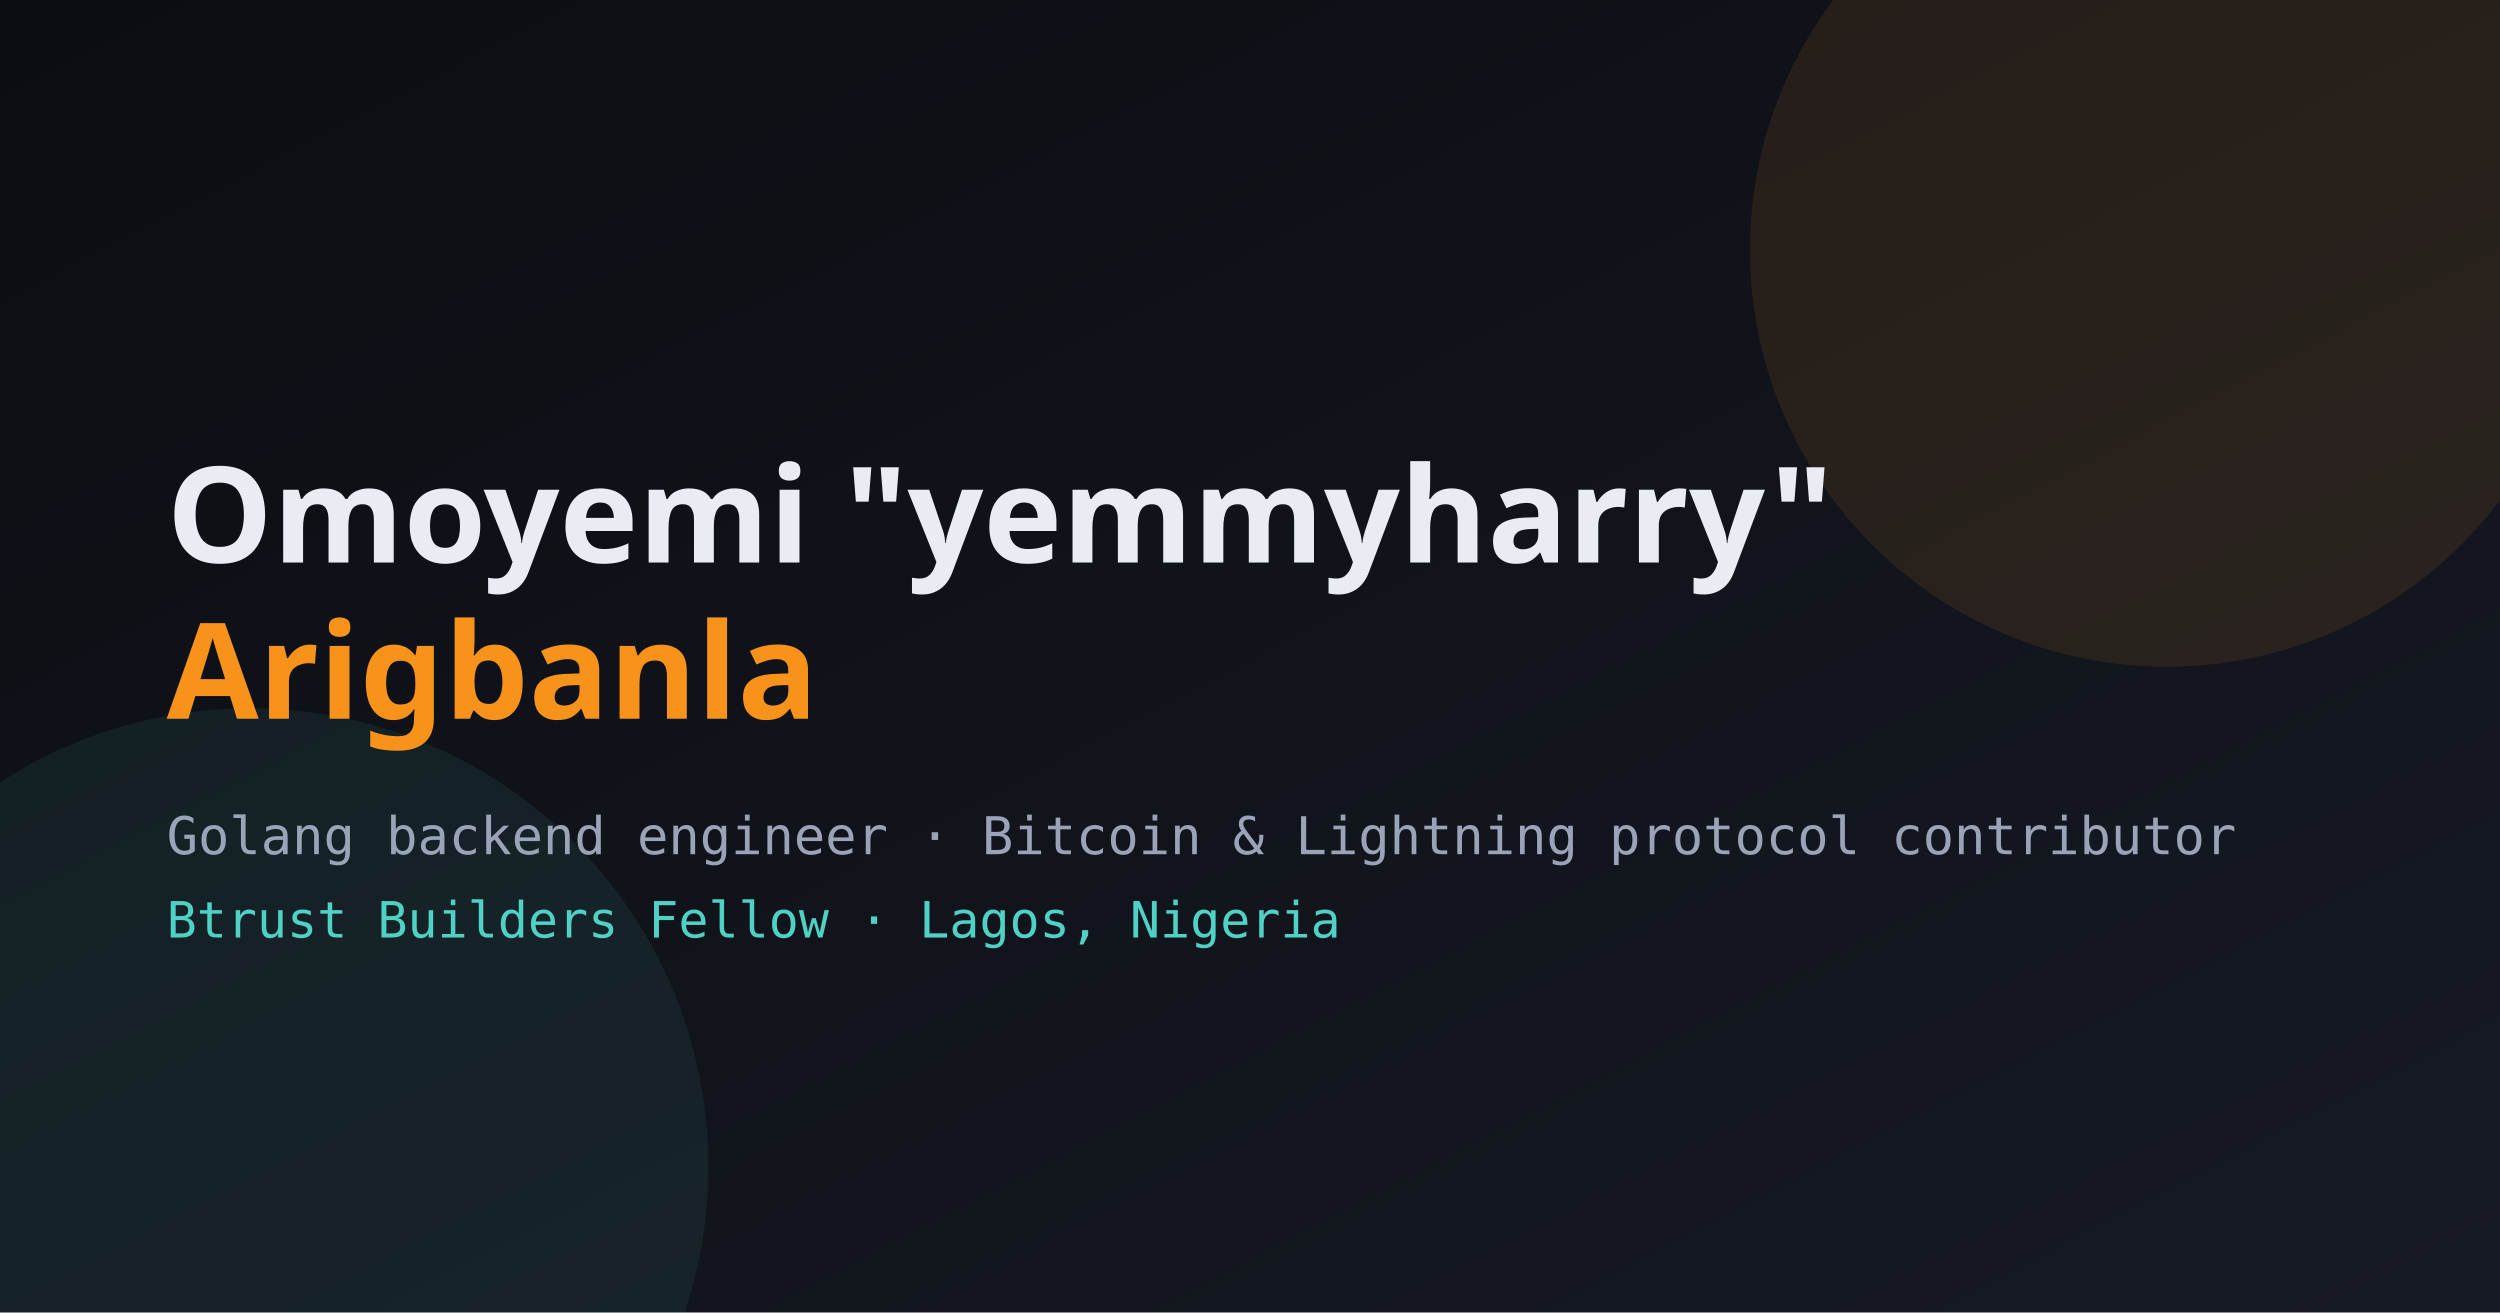
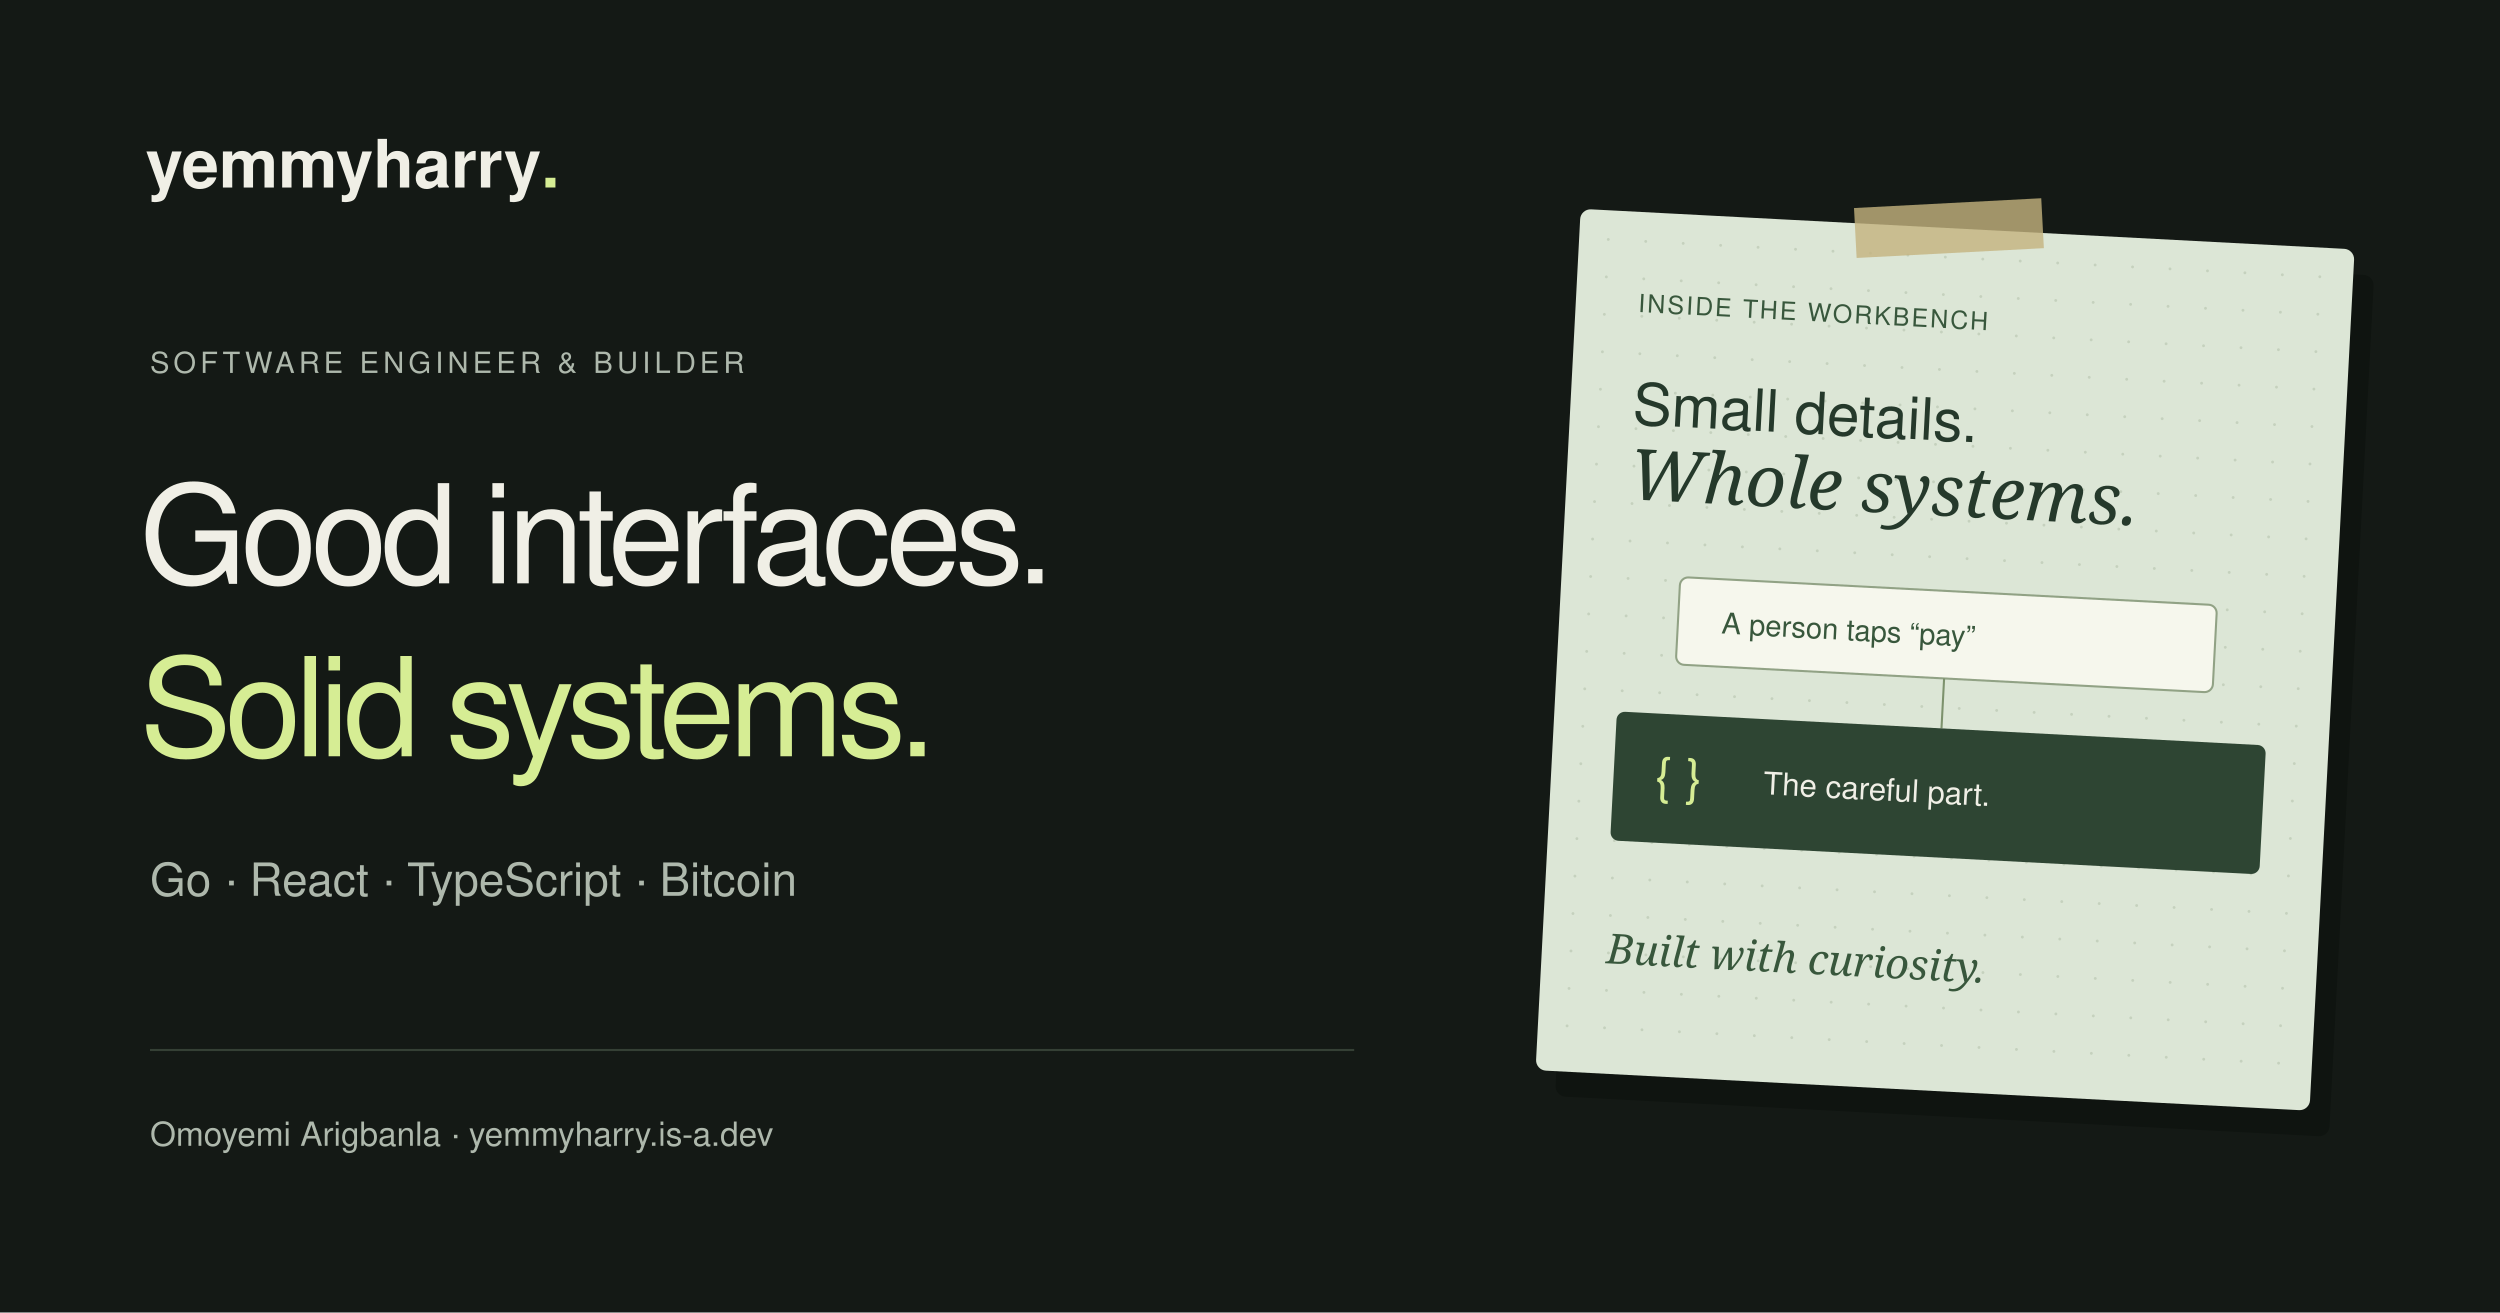
- <svg xmlns="http://www.w3.org/2000/svg" viewBox="0 0 1200 630">
+ <svg xmlns="http://www.w3.org/2000/svg" width="1200" height="630" viewBox="0 0 1200 630">
  <defs>
-     <linearGradient id="bg" x1="0" y1="0" x2="1" y2="1">
-       <stop offset="0%" stop-color="#0b0d12" />
-       <stop offset="100%" stop-color="#161a23" />
-     </linearGradient>
+     <pattern id="dots" width="18" height="18" patternUnits="userSpaceOnUse">
+       <circle cx="2" cy="2" r=".7" fill="#91a285" opacity=".35" />
+     </pattern>
  </defs>
-   <rect width="1200" height="630" fill="url(#bg)" />
-   <circle cx="1040" cy="120" r="200" fill="#f7931a" opacity="0.10" />
-   <circle cx="120" cy="560" r="220" fill="#4fd1c5" opacity="0.08" />
-   <text x="80" y="270" font-family="'Space Grotesk', ui-sans-serif, sans-serif" font-size="64" font-weight="700" fill="#e9ecf3">Omoyemi "yemmyharry"</text>
-   <text x="80" y="345" font-family="'Space Grotesk', ui-sans-serif, sans-serif" font-size="64" font-weight="700" fill="#f7931a">Arigbanla</text>
-   <text x="80" y="410" font-family="ui-monospace, monospace" font-size="25" fill="#9aa3b7">Golang backend engineer · Bitcoin &amp; Lightning protocol contributor</text>
-   <text x="80" y="450" font-family="ui-monospace, monospace" font-size="24" fill="#4fd1c5">Btrust Builders Fellow · Lagos, Nigeria</text>
+   <rect width="1200" height="630" fill="#141915" />
+   <text x="70" y="90" fill="#f0efe6" font-family="Helvetica,sans-serif" font-size="32" font-weight="bold">yemmyharry<tspan fill="#d6ed94">.</tspan>
+   </text>
+   <text x="72" y="179" fill="#aeb8ac" font-family="Helvetica,sans-serif" font-size="14" letter-spacing="2">SOFTWARE ENGINEER &amp; BUILDER</text>
+   <text x="67" y="280" fill="#f0efe6" font-family="Helvetica,sans-serif" font-size="66" letter-spacing="-3">Good interfaces.</text>
+   <text x="67" y="363" fill="#d6ed94" font-family="Helvetica,sans-serif" font-size="66" letter-spacing="-3">Solid systems.</text>
+   <text x="72" y="430" fill="#aeb8ac" font-family="Helvetica,sans-serif" font-size="22">Go · React · TypeScript · Bitcoin</text>
+   <path d="M72 504H650" stroke="#354035" />
+   <text x="72" y="550" fill="#aeb8ac" font-family="Helvetica,sans-serif" font-size="16">Omoyemi Arigbanla · yemmyharry.is-a.dev</text>
+   <g transform="rotate(3 940 310)">
+     <rect x="748" y="110" width="372" height="414" rx="5" fill="#070c08" opacity=".4" transform="translate(10 12)" />
+     <rect x="748" y="110" width="372" height="414" rx="5" fill="#dce6d6" />
+     <g fill="#91a285" opacity=".3">
+       <circle cx="762" cy="124" r=".7" />
+       <circle cx="762" cy="142" r=".7" />
+       <circle cx="762" cy="160" r=".7" />
+       <circle cx="762" cy="178" r=".7" />
+       <circle cx="762" cy="196" r=".7" />
+       <circle cx="762" cy="214" r=".7" />
+       <circle cx="762" cy="232" r=".7" />
+       <circle cx="762" cy="250" r=".7" />
+       <circle cx="762" cy="268" r=".7" />
+       <circle cx="762" cy="286" r=".7" />
+       <circle cx="762" cy="304" r=".7" />
+       <circle cx="762" cy="322" r=".7" />
+       <circle cx="762" cy="340" r=".7" />
+       <circle cx="762" cy="358" r=".7" />
+       <circle cx="762" cy="376" r=".7" />
+       <circle cx="762" cy="394" r=".7" />
+       <circle cx="762" cy="412" r=".7" />
+       <circle cx="762" cy="430" r=".7" />
+       <circle cx="762" cy="448" r=".7" />
+       <circle cx="762" cy="466" r=".7" />
+       <circle cx="762" cy="484" r=".7" />
+       <circle cx="762" cy="502" r=".7" />
+       <circle cx="780" cy="124" r=".7" />
+       <circle cx="780" cy="142" r=".7" />
+       <circle cx="780" cy="160" r=".7" />
+       <circle cx="780" cy="178" r=".7" />
+       <circle cx="780" cy="196" r=".7" />
+       <circle cx="780" cy="214" r=".7" />
+       <circle cx="780" cy="232" r=".7" />
+       <circle cx="780" cy="250" r=".7" />
+       <circle cx="780" cy="268" r=".7" />
+       <circle cx="780" cy="286" r=".7" />
+       <circle cx="780" cy="304" r=".7" />
+       <circle cx="780" cy="322" r=".7" />
+       <circle cx="780" cy="340" r=".7" />
+       <circle cx="780" cy="358" r=".7" />
+       <circle cx="780" cy="376" r=".7" />
+       <circle cx="780" cy="394" r=".7" />
+       <circle cx="780" cy="412" r=".7" />
+       <circle cx="780" cy="430" r=".7" />
+       <circle cx="780" cy="448" r=".7" />
+       <circle cx="780" cy="466" r=".7" />
+       <circle cx="780" cy="484" r=".7" />
+       <circle cx="780" cy="502" r=".7" />
+       <circle cx="798" cy="124" r=".7" />
+       <circle cx="798" cy="142" r=".7" />
+       <circle cx="798" cy="160" r=".7" />
+       <circle cx="798" cy="178" r=".7" />
+       <circle cx="798" cy="196" r=".7" />
+       <circle cx="798" cy="214" r=".7" />
+       <circle cx="798" cy="232" r=".7" />
+       <circle cx="798" cy="250" r=".7" />
+       <circle cx="798" cy="268" r=".7" />
+       <circle cx="798" cy="286" r=".7" />
+       <circle cx="798" cy="304" r=".7" />
+       <circle cx="798" cy="322" r=".7" />
+       <circle cx="798" cy="340" r=".7" />
+       <circle cx="798" cy="358" r=".7" />
+       <circle cx="798" cy="376" r=".7" />
+       <circle cx="798" cy="394" r=".7" />
+       <circle cx="798" cy="412" r=".7" />
+       <circle cx="798" cy="430" r=".7" />
+       <circle cx="798" cy="448" r=".7" />
+       <circle cx="798" cy="466" r=".7" />
+       <circle cx="798" cy="484" r=".7" />
+       <circle cx="798" cy="502" r=".7" />
+       <circle cx="816" cy="124" r=".7" />
+       <circle cx="816" cy="142" r=".7" />
+       <circle cx="816" cy="160" r=".7" />
+       <circle cx="816" cy="178" r=".7" />
+       <circle cx="816" cy="196" r=".7" />
+       <circle cx="816" cy="214" r=".7" />
+       <circle cx="816" cy="232" r=".7" />
+       <circle cx="816" cy="250" r=".7" />
+       <circle cx="816" cy="268" r=".7" />
+       <circle cx="816" cy="286" r=".7" />
+       <circle cx="816" cy="304" r=".7" />
+       <circle cx="816" cy="322" r=".7" />
+       <circle cx="816" cy="340" r=".7" />
+       <circle cx="816" cy="358" r=".7" />
+       <circle cx="816" cy="376" r=".7" />
+       <circle cx="816" cy="394" r=".7" />
+       <circle cx="816" cy="412" r=".7" />
+       <circle cx="816" cy="430" r=".7" />
+       <circle cx="816" cy="448" r=".7" />
+       <circle cx="816" cy="466" r=".7" />
+       <circle cx="816" cy="484" r=".7" />
+       <circle cx="816" cy="502" r=".7" />
+       <circle cx="834" cy="124" r=".7" />
+       <circle cx="834" cy="142" r=".7" />
+       <circle cx="834" cy="160" r=".7" />
+       <circle cx="834" cy="178" r=".7" />
+       <circle cx="834" cy="196" r=".7" />
+       <circle cx="834" cy="214" r=".7" />
+       <circle cx="834" cy="232" r=".7" />
+       <circle cx="834" cy="250" r=".7" />
+       <circle cx="834" cy="268" r=".7" />
+       <circle cx="834" cy="286" r=".7" />
+       <circle cx="834" cy="304" r=".7" />
+       <circle cx="834" cy="322" r=".7" />
+       <circle cx="834" cy="340" r=".7" />
+       <circle cx="834" cy="358" r=".7" />
+       <circle cx="834" cy="376" r=".7" />
+       <circle cx="834" cy="394" r=".7" />
+       <circle cx="834" cy="412" r=".7" />
+       <circle cx="834" cy="430" r=".7" />
+       <circle cx="834" cy="448" r=".7" />
+       <circle cx="834" cy="466" r=".7" />
+       <circle cx="834" cy="484" r=".7" />
+       <circle cx="834" cy="502" r=".7" />
+       <circle cx="852" cy="124" r=".7" />
+       <circle cx="852" cy="142" r=".7" />
+       <circle cx="852" cy="160" r=".7" />
+       <circle cx="852" cy="178" r=".7" />
+       <circle cx="852" cy="196" r=".7" />
+       <circle cx="852" cy="214" r=".7" />
+       <circle cx="852" cy="232" r=".7" />
+       <circle cx="852" cy="250" r=".7" />
+       <circle cx="852" cy="268" r=".7" />
+       <circle cx="852" cy="286" r=".7" />
+       <circle cx="852" cy="304" r=".7" />
+       <circle cx="852" cy="322" r=".7" />
+       <circle cx="852" cy="340" r=".7" />
+       <circle cx="852" cy="358" r=".7" />
+       <circle cx="852" cy="376" r=".7" />
+       <circle cx="852" cy="394" r=".7" />
+       <circle cx="852" cy="412" r=".7" />
+       <circle cx="852" cy="430" r=".7" />
+       <circle cx="852" cy="448" r=".7" />
+       <circle cx="852" cy="466" r=".7" />
+       <circle cx="852" cy="484" r=".7" />
+       <circle cx="852" cy="502" r=".7" />
+       <circle cx="870" cy="124" r=".7" />
+       <circle cx="870" cy="142" r=".7" />
+       <circle cx="870" cy="160" r=".7" />
+       <circle cx="870" cy="178" r=".7" />
+       <circle cx="870" cy="196" r=".7" />
+       <circle cx="870" cy="214" r=".7" />
+       <circle cx="870" cy="232" r=".7" />
+       <circle cx="870" cy="250" r=".7" />
+       <circle cx="870" cy="268" r=".7" />
+       <circle cx="870" cy="286" r=".7" />
+       <circle cx="870" cy="304" r=".7" />
+       <circle cx="870" cy="322" r=".7" />
+       <circle cx="870" cy="340" r=".7" />
+       <circle cx="870" cy="358" r=".7" />
+       <circle cx="870" cy="376" r=".7" />
+       <circle cx="870" cy="394" r=".7" />
+       <circle cx="870" cy="412" r=".7" />
+       <circle cx="870" cy="430" r=".7" />
+       <circle cx="870" cy="448" r=".7" />
+       <circle cx="870" cy="466" r=".7" />
+       <circle cx="870" cy="484" r=".7" />
+       <circle cx="870" cy="502" r=".7" />
+       <circle cx="888" cy="124" r=".7" />
+       <circle cx="888" cy="142" r=".7" />
+       <circle cx="888" cy="160" r=".7" />
+       <circle cx="888" cy="178" r=".7" />
+       <circle cx="888" cy="196" r=".7" />
+       <circle cx="888" cy="214" r=".7" />
+       <circle cx="888" cy="232" r=".7" />
+       <circle cx="888" cy="250" r=".7" />
+       <circle cx="888" cy="268" r=".7" />
+       <circle cx="888" cy="286" r=".7" />
+       <circle cx="888" cy="304" r=".7" />
+       <circle cx="888" cy="322" r=".7" />
+       <circle cx="888" cy="340" r=".7" />
+       <circle cx="888" cy="358" r=".7" />
+       <circle cx="888" cy="376" r=".7" />
+       <circle cx="888" cy="394" r=".7" />
+       <circle cx="888" cy="412" r=".7" />
+       <circle cx="888" cy="430" r=".7" />
+       <circle cx="888" cy="448" r=".7" />
+       <circle cx="888" cy="466" r=".7" />
+       <circle cx="888" cy="484" r=".7" />
+       <circle cx="888" cy="502" r=".7" />
+       <circle cx="906" cy="124" r=".7" />
+       <circle cx="906" cy="142" r=".7" />
+       <circle cx="906" cy="160" r=".7" />
+       <circle cx="906" cy="178" r=".7" />
+       <circle cx="906" cy="196" r=".7" />
+       <circle cx="906" cy="214" r=".7" />
+       <circle cx="906" cy="232" r=".7" />
+       <circle cx="906" cy="250" r=".7" />
+       <circle cx="906" cy="268" r=".7" />
+       <circle cx="906" cy="286" r=".7" />
+       <circle cx="906" cy="304" r=".7" />
+       <circle cx="906" cy="322" r=".7" />
+       <circle cx="906" cy="340" r=".7" />
+       <circle cx="906" cy="358" r=".7" />
+       <circle cx="906" cy="376" r=".7" />
+       <circle cx="906" cy="394" r=".7" />
+       <circle cx="906" cy="412" r=".7" />
+       <circle cx="906" cy="430" r=".7" />
+       <circle cx="906" cy="448" r=".7" />
+       <circle cx="906" cy="466" r=".7" />
+       <circle cx="906" cy="484" r=".7" />
+       <circle cx="906" cy="502" r=".7" />
+       <circle cx="924" cy="124" r=".7" />
+       <circle cx="924" cy="142" r=".7" />
+       <circle cx="924" cy="160" r=".7" />
+       <circle cx="924" cy="178" r=".7" />
+       <circle cx="924" cy="196" r=".7" />
+       <circle cx="924" cy="214" r=".7" />
+       <circle cx="924" cy="232" r=".7" />
+       <circle cx="924" cy="250" r=".7" />
+       <circle cx="924" cy="268" r=".7" />
+       <circle cx="924" cy="286" r=".7" />
+       <circle cx="924" cy="304" r=".7" />
+       <circle cx="924" cy="322" r=".7" />
+       <circle cx="924" cy="340" r=".7" />
+       <circle cx="924" cy="358" r=".7" />
+       <circle cx="924" cy="376" r=".7" />
+       <circle cx="924" cy="394" r=".7" />
+       <circle cx="924" cy="412" r=".7" />
+       <circle cx="924" cy="430" r=".7" />
+       <circle cx="924" cy="448" r=".7" />
+       <circle cx="924" cy="466" r=".7" />
+       <circle cx="924" cy="484" r=".7" />
+       <circle cx="924" cy="502" r=".7" />
+       <circle cx="942" cy="124" r=".7" />
+       <circle cx="942" cy="142" r=".7" />
+       <circle cx="942" cy="160" r=".7" />
+       <circle cx="942" cy="178" r=".7" />
+       <circle cx="942" cy="196" r=".7" />
+       <circle cx="942" cy="214" r=".7" />
+       <circle cx="942" cy="232" r=".7" />
+       <circle cx="942" cy="250" r=".7" />
+       <circle cx="942" cy="268" r=".7" />
+       <circle cx="942" cy="286" r=".7" />
+       <circle cx="942" cy="304" r=".7" />
+       <circle cx="942" cy="322" r=".7" />
+       <circle cx="942" cy="340" r=".7" />
+       <circle cx="942" cy="358" r=".7" />
+       <circle cx="942" cy="376" r=".7" />
+       <circle cx="942" cy="394" r=".7" />
+       <circle cx="942" cy="412" r=".7" />
+       <circle cx="942" cy="430" r=".7" />
+       <circle cx="942" cy="448" r=".7" />
+       <circle cx="942" cy="466" r=".7" />
+       <circle cx="942" cy="484" r=".7" />
+       <circle cx="942" cy="502" r=".7" />
+       <circle cx="960" cy="124" r=".7" />
+       <circle cx="960" cy="142" r=".7" />
+       <circle cx="960" cy="160" r=".7" />
+       <circle cx="960" cy="178" r=".7" />
+       <circle cx="960" cy="196" r=".7" />
+       <circle cx="960" cy="214" r=".7" />
+       <circle cx="960" cy="232" r=".7" />
+       <circle cx="960" cy="250" r=".7" />
+       <circle cx="960" cy="268" r=".7" />
+       <circle cx="960" cy="286" r=".7" />
+       <circle cx="960" cy="304" r=".7" />
+       <circle cx="960" cy="322" r=".7" />
+       <circle cx="960" cy="340" r=".7" />
+       <circle cx="960" cy="358" r=".7" />
+       <circle cx="960" cy="376" r=".7" />
+       <circle cx="960" cy="394" r=".7" />
+       <circle cx="960" cy="412" r=".7" />
+       <circle cx="960" cy="430" r=".7" />
+       <circle cx="960" cy="448" r=".7" />
+       <circle cx="960" cy="466" r=".7" />
+       <circle cx="960" cy="484" r=".7" />
+       <circle cx="960" cy="502" r=".7" />
+       <circle cx="978" cy="124" r=".7" />
+       <circle cx="978" cy="142" r=".7" />
+       <circle cx="978" cy="160" r=".7" />
+       <circle cx="978" cy="178" r=".7" />
+       <circle cx="978" cy="196" r=".7" />
+       <circle cx="978" cy="214" r=".7" />
+       <circle cx="978" cy="232" r=".7" />
+       <circle cx="978" cy="250" r=".7" />
+       <circle cx="978" cy="268" r=".7" />
+       <circle cx="978" cy="286" r=".7" />
+       <circle cx="978" cy="304" r=".7" />
+       <circle cx="978" cy="322" r=".7" />
+       <circle cx="978" cy="340" r=".7" />
+       <circle cx="978" cy="358" r=".7" />
+       <circle cx="978" cy="376" r=".7" />
+       <circle cx="978" cy="394" r=".7" />
+       <circle cx="978" cy="412" r=".7" />
+       <circle cx="978" cy="430" r=".7" />
+       <circle cx="978" cy="448" r=".7" />
+       <circle cx="978" cy="466" r=".7" />
+       <circle cx="978" cy="484" r=".7" />
+       <circle cx="978" cy="502" r=".7" />
+       <circle cx="996" cy="124" r=".7" />
+       <circle cx="996" cy="142" r=".7" />
+       <circle cx="996" cy="160" r=".7" />
+       <circle cx="996" cy="178" r=".7" />
+       <circle cx="996" cy="196" r=".7" />
+       <circle cx="996" cy="214" r=".7" />
+       <circle cx="996" cy="232" r=".7" />
+       <circle cx="996" cy="250" r=".7" />
+       <circle cx="996" cy="268" r=".7" />
+       <circle cx="996" cy="286" r=".7" />
+       <circle cx="996" cy="304" r=".7" />
+       <circle cx="996" cy="322" r=".7" />
+       <circle cx="996" cy="340" r=".7" />
+       <circle cx="996" cy="358" r=".7" />
+       <circle cx="996" cy="376" r=".7" />
+       <circle cx="996" cy="394" r=".7" />
+       <circle cx="996" cy="412" r=".7" />
+       <circle cx="996" cy="430" r=".7" />
+       <circle cx="996" cy="448" r=".7" />
+       <circle cx="996" cy="466" r=".7" />
+       <circle cx="996" cy="484" r=".7" />
+       <circle cx="996" cy="502" r=".7" />
+       <circle cx="1014" cy="124" r=".7" />
+       <circle cx="1014" cy="142" r=".7" />
+       <circle cx="1014" cy="160" r=".7" />
+       <circle cx="1014" cy="178" r=".7" />
+       <circle cx="1014" cy="196" r=".7" />
+       <circle cx="1014" cy="214" r=".7" />
+       <circle cx="1014" cy="232" r=".7" />
+       <circle cx="1014" cy="250" r=".7" />
+       <circle cx="1014" cy="268" r=".7" />
+       <circle cx="1014" cy="286" r=".7" />
+       <circle cx="1014" cy="304" r=".7" />
+       <circle cx="1014" cy="322" r=".7" />
+       <circle cx="1014" cy="340" r=".7" />
+       <circle cx="1014" cy="358" r=".7" />
+       <circle cx="1014" cy="376" r=".7" />
+       <circle cx="1014" cy="394" r=".7" />
+       <circle cx="1014" cy="412" r=".7" />
+       <circle cx="1014" cy="430" r=".7" />
+       <circle cx="1014" cy="448" r=".7" />
+       <circle cx="1014" cy="466" r=".7" />
+       <circle cx="1014" cy="484" r=".7" />
+       <circle cx="1014" cy="502" r=".7" />
+       <circle cx="1032" cy="124" r=".7" />
+       <circle cx="1032" cy="142" r=".7" />
+       <circle cx="1032" cy="160" r=".7" />
+       <circle cx="1032" cy="178" r=".7" />
+       <circle cx="1032" cy="196" r=".7" />
+       <circle cx="1032" cy="214" r=".7" />
+       <circle cx="1032" cy="232" r=".7" />
+       <circle cx="1032" cy="250" r=".7" />
+       <circle cx="1032" cy="268" r=".7" />
+       <circle cx="1032" cy="286" r=".7" />
+       <circle cx="1032" cy="304" r=".7" />
+       <circle cx="1032" cy="322" r=".7" />
+       <circle cx="1032" cy="340" r=".7" />
+       <circle cx="1032" cy="358" r=".7" />
+       <circle cx="1032" cy="376" r=".7" />
+       <circle cx="1032" cy="394" r=".7" />
+       <circle cx="1032" cy="412" r=".7" />
+       <circle cx="1032" cy="430" r=".7" />
+       <circle cx="1032" cy="448" r=".7" />
+       <circle cx="1032" cy="466" r=".7" />
+       <circle cx="1032" cy="484" r=".7" />
+       <circle cx="1032" cy="502" r=".7" />
+       <circle cx="1050" cy="124" r=".7" />
+       <circle cx="1050" cy="142" r=".7" />
+       <circle cx="1050" cy="160" r=".7" />
+       <circle cx="1050" cy="178" r=".7" />
+       <circle cx="1050" cy="196" r=".7" />
+       <circle cx="1050" cy="214" r=".7" />
+       <circle cx="1050" cy="232" r=".7" />
+       <circle cx="1050" cy="250" r=".7" />
+       <circle cx="1050" cy="268" r=".7" />
+       <circle cx="1050" cy="286" r=".7" />
+       <circle cx="1050" cy="304" r=".7" />
+       <circle cx="1050" cy="322" r=".7" />
+       <circle cx="1050" cy="340" r=".7" />
+       <circle cx="1050" cy="358" r=".7" />
+       <circle cx="1050" cy="376" r=".7" />
+       <circle cx="1050" cy="394" r=".7" />
+       <circle cx="1050" cy="412" r=".7" />
+       <circle cx="1050" cy="430" r=".7" />
+       <circle cx="1050" cy="448" r=".7" />
+       <circle cx="1050" cy="466" r=".7" />
+       <circle cx="1050" cy="484" r=".7" />
+       <circle cx="1050" cy="502" r=".7" />
+       <circle cx="1068" cy="124" r=".7" />
+       <circle cx="1068" cy="142" r=".7" />
+       <circle cx="1068" cy="160" r=".7" />
+       <circle cx="1068" cy="178" r=".7" />
+       <circle cx="1068" cy="196" r=".7" />
+       <circle cx="1068" cy="214" r=".7" />
+       <circle cx="1068" cy="232" r=".7" />
+       <circle cx="1068" cy="250" r=".7" />
+       <circle cx="1068" cy="268" r=".7" />
+       <circle cx="1068" cy="286" r=".7" />
+       <circle cx="1068" cy="304" r=".7" />
+       <circle cx="1068" cy="322" r=".7" />
+       <circle cx="1068" cy="340" r=".7" />
+       <circle cx="1068" cy="358" r=".7" />
+       <circle cx="1068" cy="376" r=".7" />
+       <circle cx="1068" cy="394" r=".7" />
+       <circle cx="1068" cy="412" r=".7" />
+       <circle cx="1068" cy="430" r=".7" />
+       <circle cx="1068" cy="448" r=".7" />
+       <circle cx="1068" cy="466" r=".7" />
+       <circle cx="1068" cy="484" r=".7" />
+       <circle cx="1068" cy="502" r=".7" />
+       <circle cx="1086" cy="124" r=".7" />
+       <circle cx="1086" cy="142" r=".7" />
+       <circle cx="1086" cy="160" r=".7" />
+       <circle cx="1086" cy="178" r=".7" />
+       <circle cx="1086" cy="196" r=".7" />
+       <circle cx="1086" cy="214" r=".7" />
+       <circle cx="1086" cy="232" r=".7" />
+       <circle cx="1086" cy="250" r=".7" />
+       <circle cx="1086" cy="268" r=".7" />
+       <circle cx="1086" cy="286" r=".7" />
+       <circle cx="1086" cy="304" r=".7" />
+       <circle cx="1086" cy="322" r=".7" />
+       <circle cx="1086" cy="340" r=".7" />
+       <circle cx="1086" cy="358" r=".7" />
+       <circle cx="1086" cy="376" r=".7" />
+       <circle cx="1086" cy="394" r=".7" />
+       <circle cx="1086" cy="412" r=".7" />
+       <circle cx="1086" cy="430" r=".7" />
+       <circle cx="1086" cy="448" r=".7" />
+       <circle cx="1086" cy="466" r=".7" />
+       <circle cx="1086" cy="484" r=".7" />
+       <circle cx="1086" cy="502" r=".7" />
+       <circle cx="1104" cy="124" r=".7" />
+       <circle cx="1104" cy="142" r=".7" />
+       <circle cx="1104" cy="160" r=".7" />
+       <circle cx="1104" cy="178" r=".7" />
+       <circle cx="1104" cy="196" r=".7" />
+       <circle cx="1104" cy="214" r=".7" />
+       <circle cx="1104" cy="232" r=".7" />
+       <circle cx="1104" cy="250" r=".7" />
+       <circle cx="1104" cy="268" r=".7" />
+       <circle cx="1104" cy="286" r=".7" />
+       <circle cx="1104" cy="304" r=".7" />
+       <circle cx="1104" cy="322" r=".7" />
+       <circle cx="1104" cy="340" r=".7" />
+       <circle cx="1104" cy="358" r=".7" />
+       <circle cx="1104" cy="376" r=".7" />
+       <circle cx="1104" cy="394" r=".7" />
+       <circle cx="1104" cy="412" r=".7" />
+       <circle cx="1104" cy="430" r=".7" />
+       <circle cx="1104" cy="448" r=".7" />
+       <circle cx="1104" cy="466" r=".7" />
+       <circle cx="1104" cy="484" r=".7" />
+       <circle cx="1104" cy="502" r=".7" />
+     </g>
+     <rect x="880" y="98" width="90" height="24" fill="#c4b37e" opacity=".8" transform="rotate(-6 925 110)" />
+     <text x="778" y="158" fill="#38573c" font-family="Helvetica,sans-serif" font-size="12" letter-spacing="1">INSIDE THE WORKBENCH</text>
+     <text x="778" y="212" fill="#25392b" font-family="Helvetica,sans-serif" font-size="28">Small details.</text>
+     <text x="778" y="248" fill="#25392b" font-family="Georgia,serif" font-size="34" font-style="italic">Whole systems.</text>
+     <rect x="805" y="284" width="258" height="42" rx="4" fill="#f6f7ed" stroke="#91a285" />
+     <text x="826" y="310" fill="#38573c" font-family="Helvetica,sans-serif" font-size="14">A person taps “pay”</text>
+     <path d="M934 326V350" stroke="#7d926d" />
+     <rect x="778" y="350" width="312" height="62" rx="4" fill="#2e4533" />
+     <text x="798" y="388" fill="#d6ed94" font-family="Helvetica,sans-serif" font-size="24">{ }</text>
+     <text x="850" y="386" fill="#f0efe6" font-family="Helvetica,sans-serif" font-size="15">The careful part.</text>
+     <text x="779" y="471" fill="#38573c" font-family="Georgia,serif" font-size="20" font-style="italic">Built with curiosity.</text>
+   </g>
</svg>
